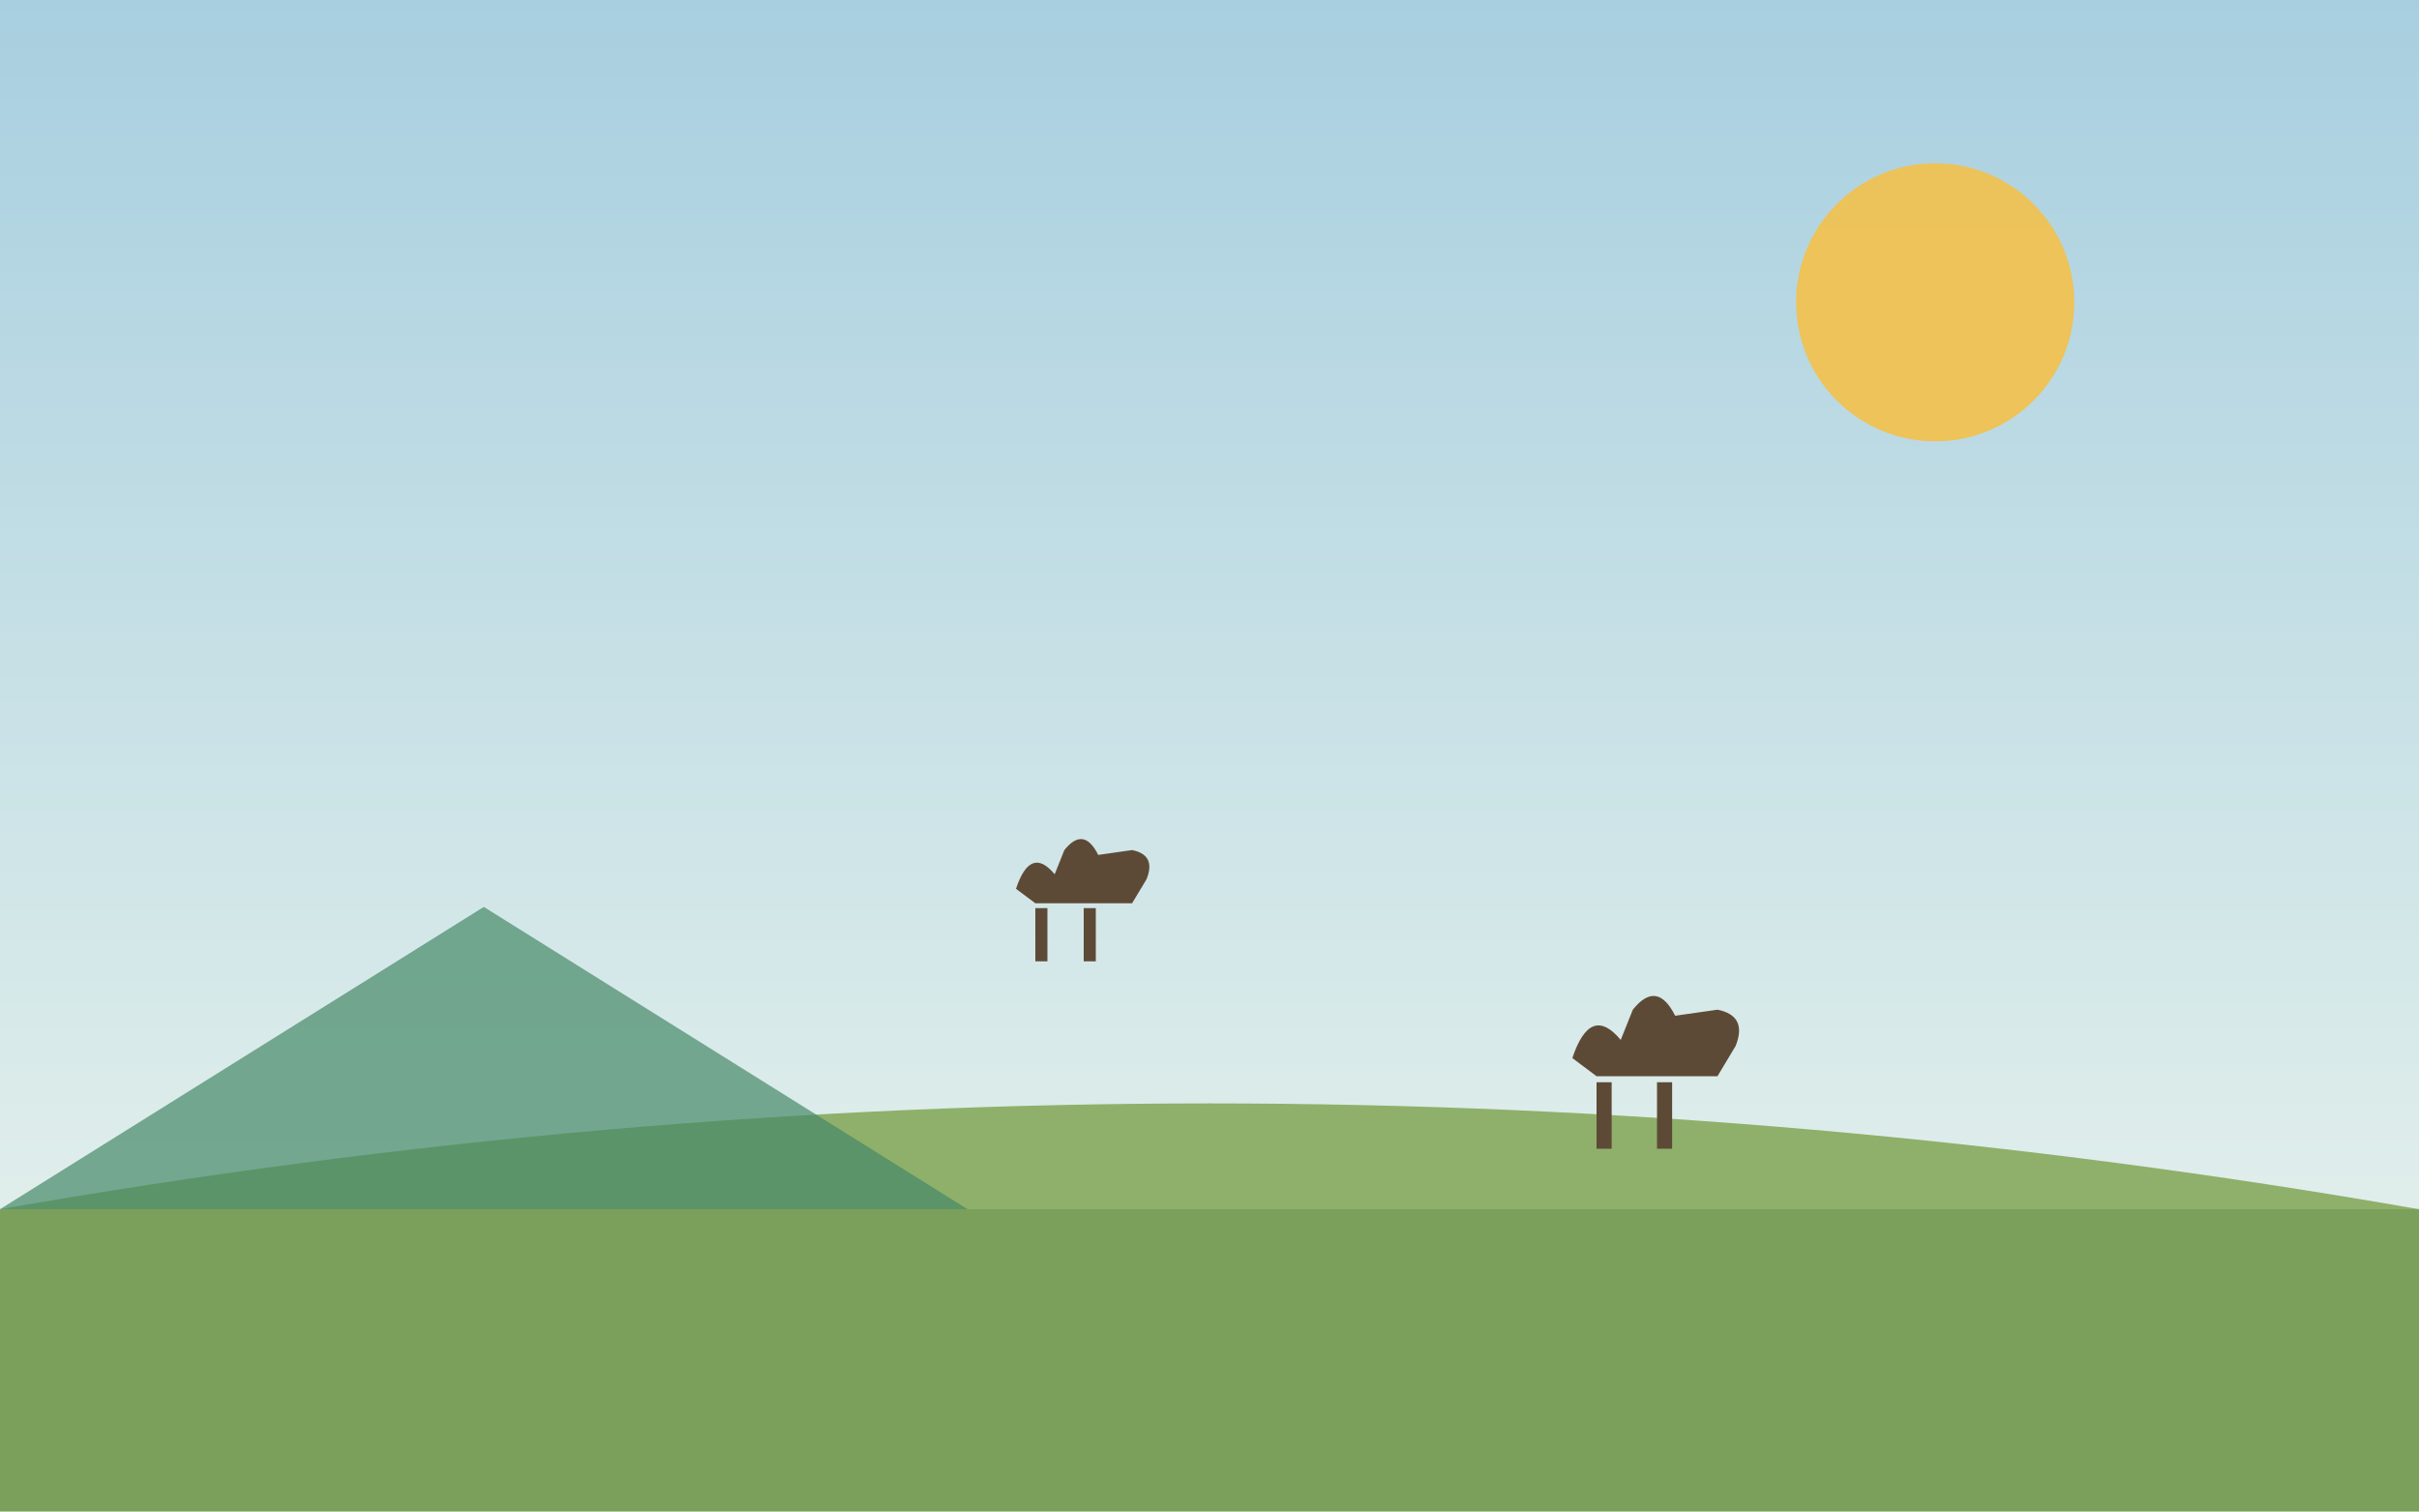
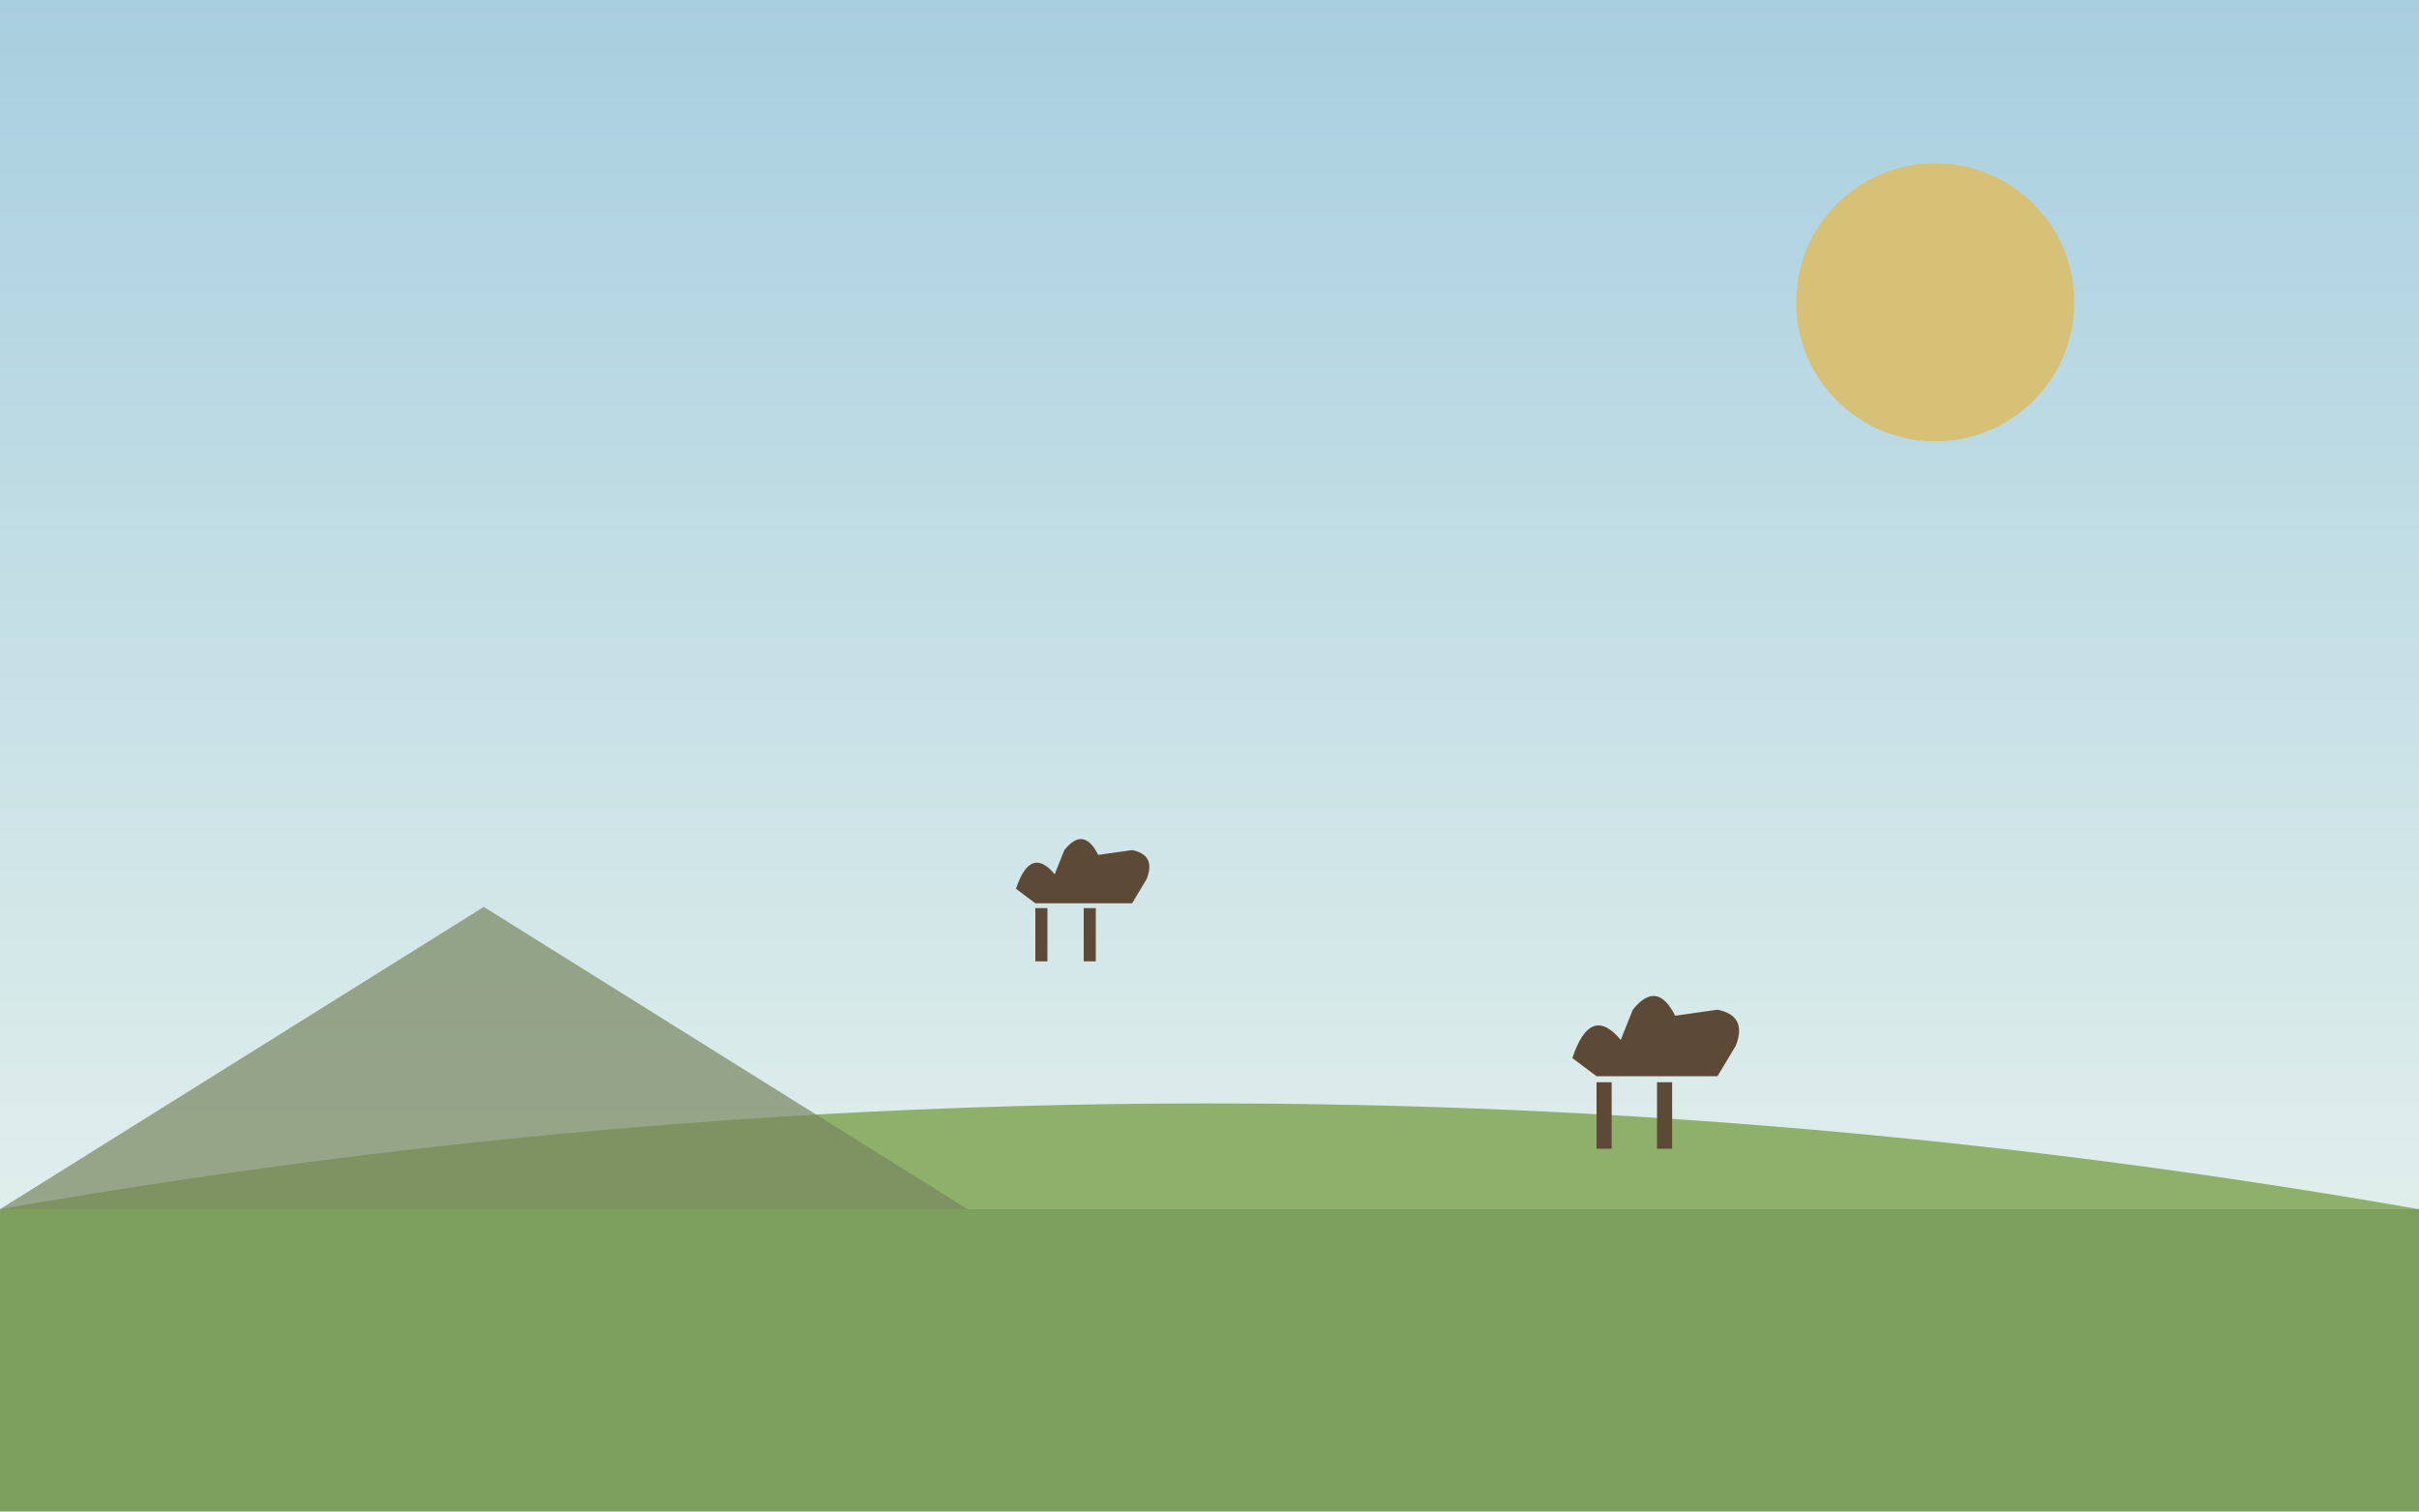
<svg xmlns="http://www.w3.org/2000/svg" viewBox="0 0 800 500" preserveAspectRatio="xMidYMid slice">
  <defs>
    <linearGradient id="s" x1="0" y1="0" x2="0" y2="1">
      <stop offset="0" stop-color="#a8cfe0" />
      <stop offset="1" stop-color="#eef6ee" />
    </linearGradient>
  </defs>
  <rect width="800" height="500" fill="url(#s)" />
-   <circle cx="640" cy="100" r="46" fill="#f3c14b" opacity="0.9" />
+   <circle cx="640" cy="100" r="46" fill="#dabf6b" opacity="0.9" />
  <path d="M0 400 Q400 330 800 400 Z" fill="#8fb06a" />
-   <path d="M0 400 L160 300 L320 400 Z" fill="#468968" opacity="0.7" />
+   <path d="M0 400 L160 300 L320 400 Z" fill="#78865e" opacity="0.7" />
  <g fill="#5d4a36">
    <path d="M520 350 q6 -18 16 -6 l4 -10 q8 -10 14 2 l14 -2 q10 2 6 12 l-6 10 h-40 z" />
    <rect x="528" y="358" width="5" height="22" />
    <rect x="548" y="358" width="5" height="22" />
  </g>
  <g fill="#5d4a36" transform="translate(-80 14) scale(0.8)">
    <path d="M520 350 q6 -18 16 -6 l4 -10 q8 -10 14 2 l14 -2 q10 2 6 12 l-6 10 h-40 z" />
    <rect x="528" y="358" width="5" height="22" />
    <rect x="548" y="358" width="5" height="22" />
  </g>
  <g stroke="#3f5d33" stroke-width="3" stroke-linecap="round">
    <path d="M100 430 v-24 M112 430 v-18 M124 430 v-26 M690 434 v-24 M702 434 v-18 M714 434 v-26" />
  </g>
  <rect y="400" width="800" height="100" fill="#7ba05b" />
</svg>
